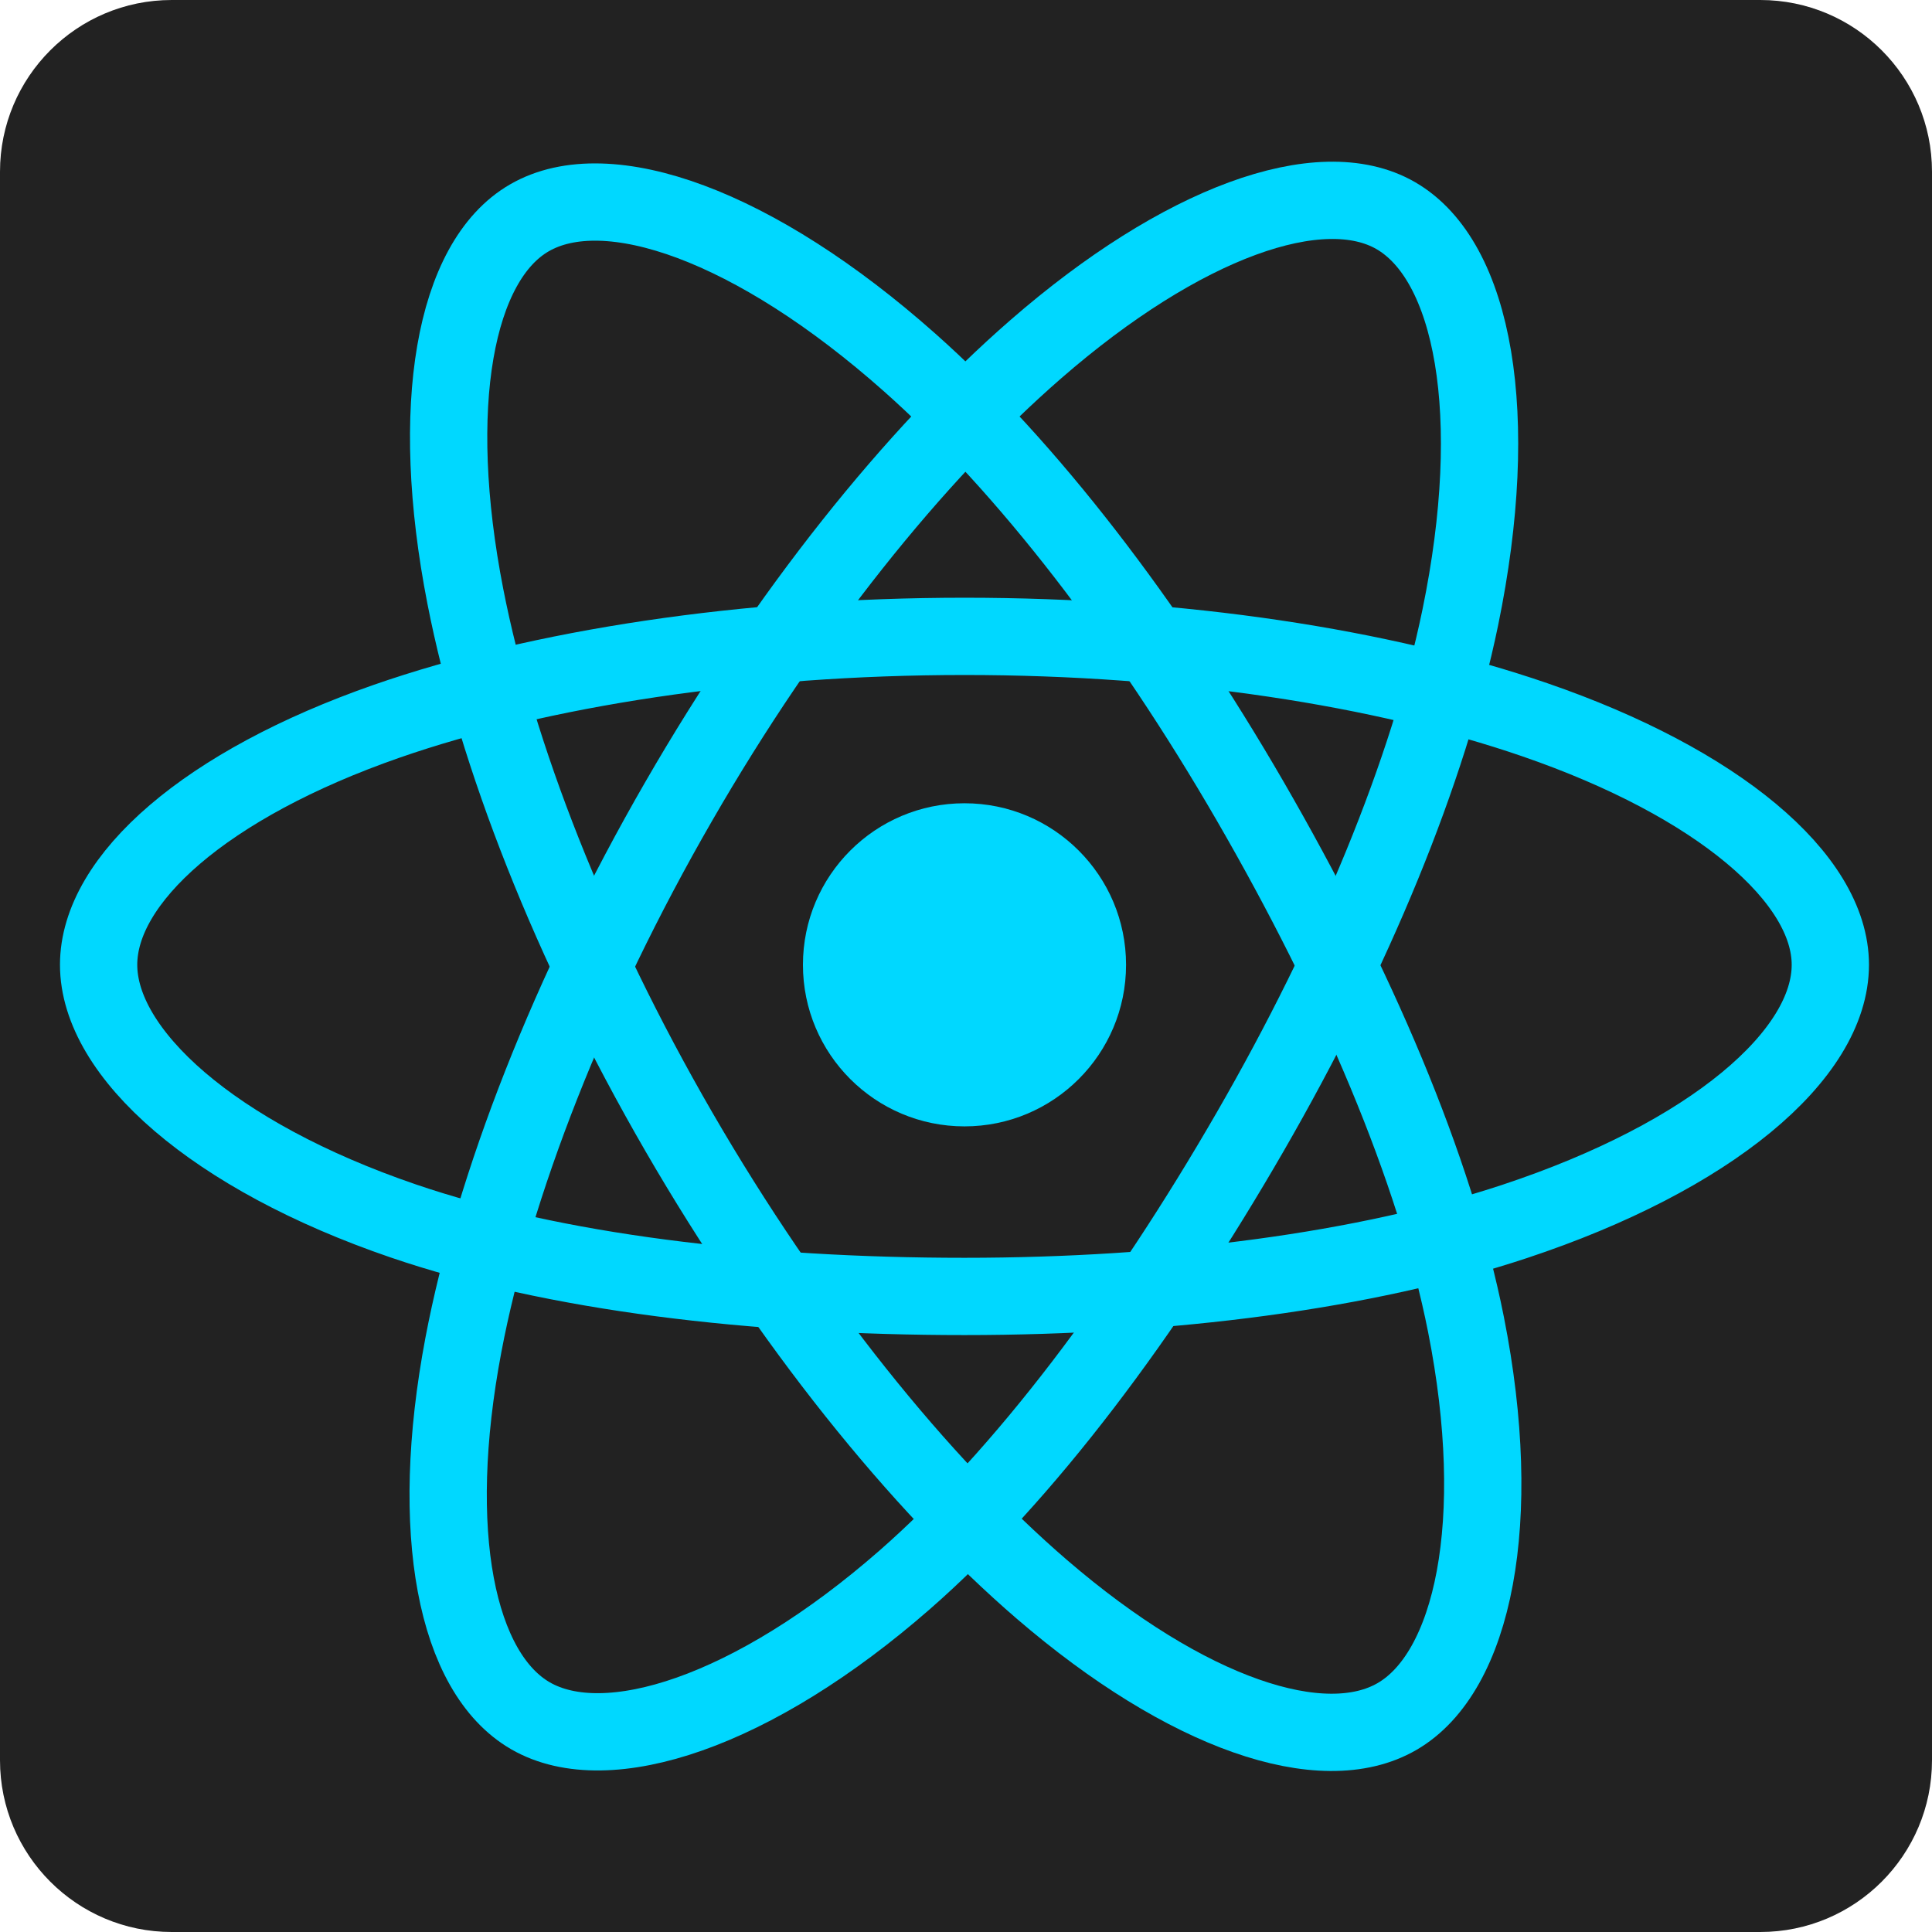
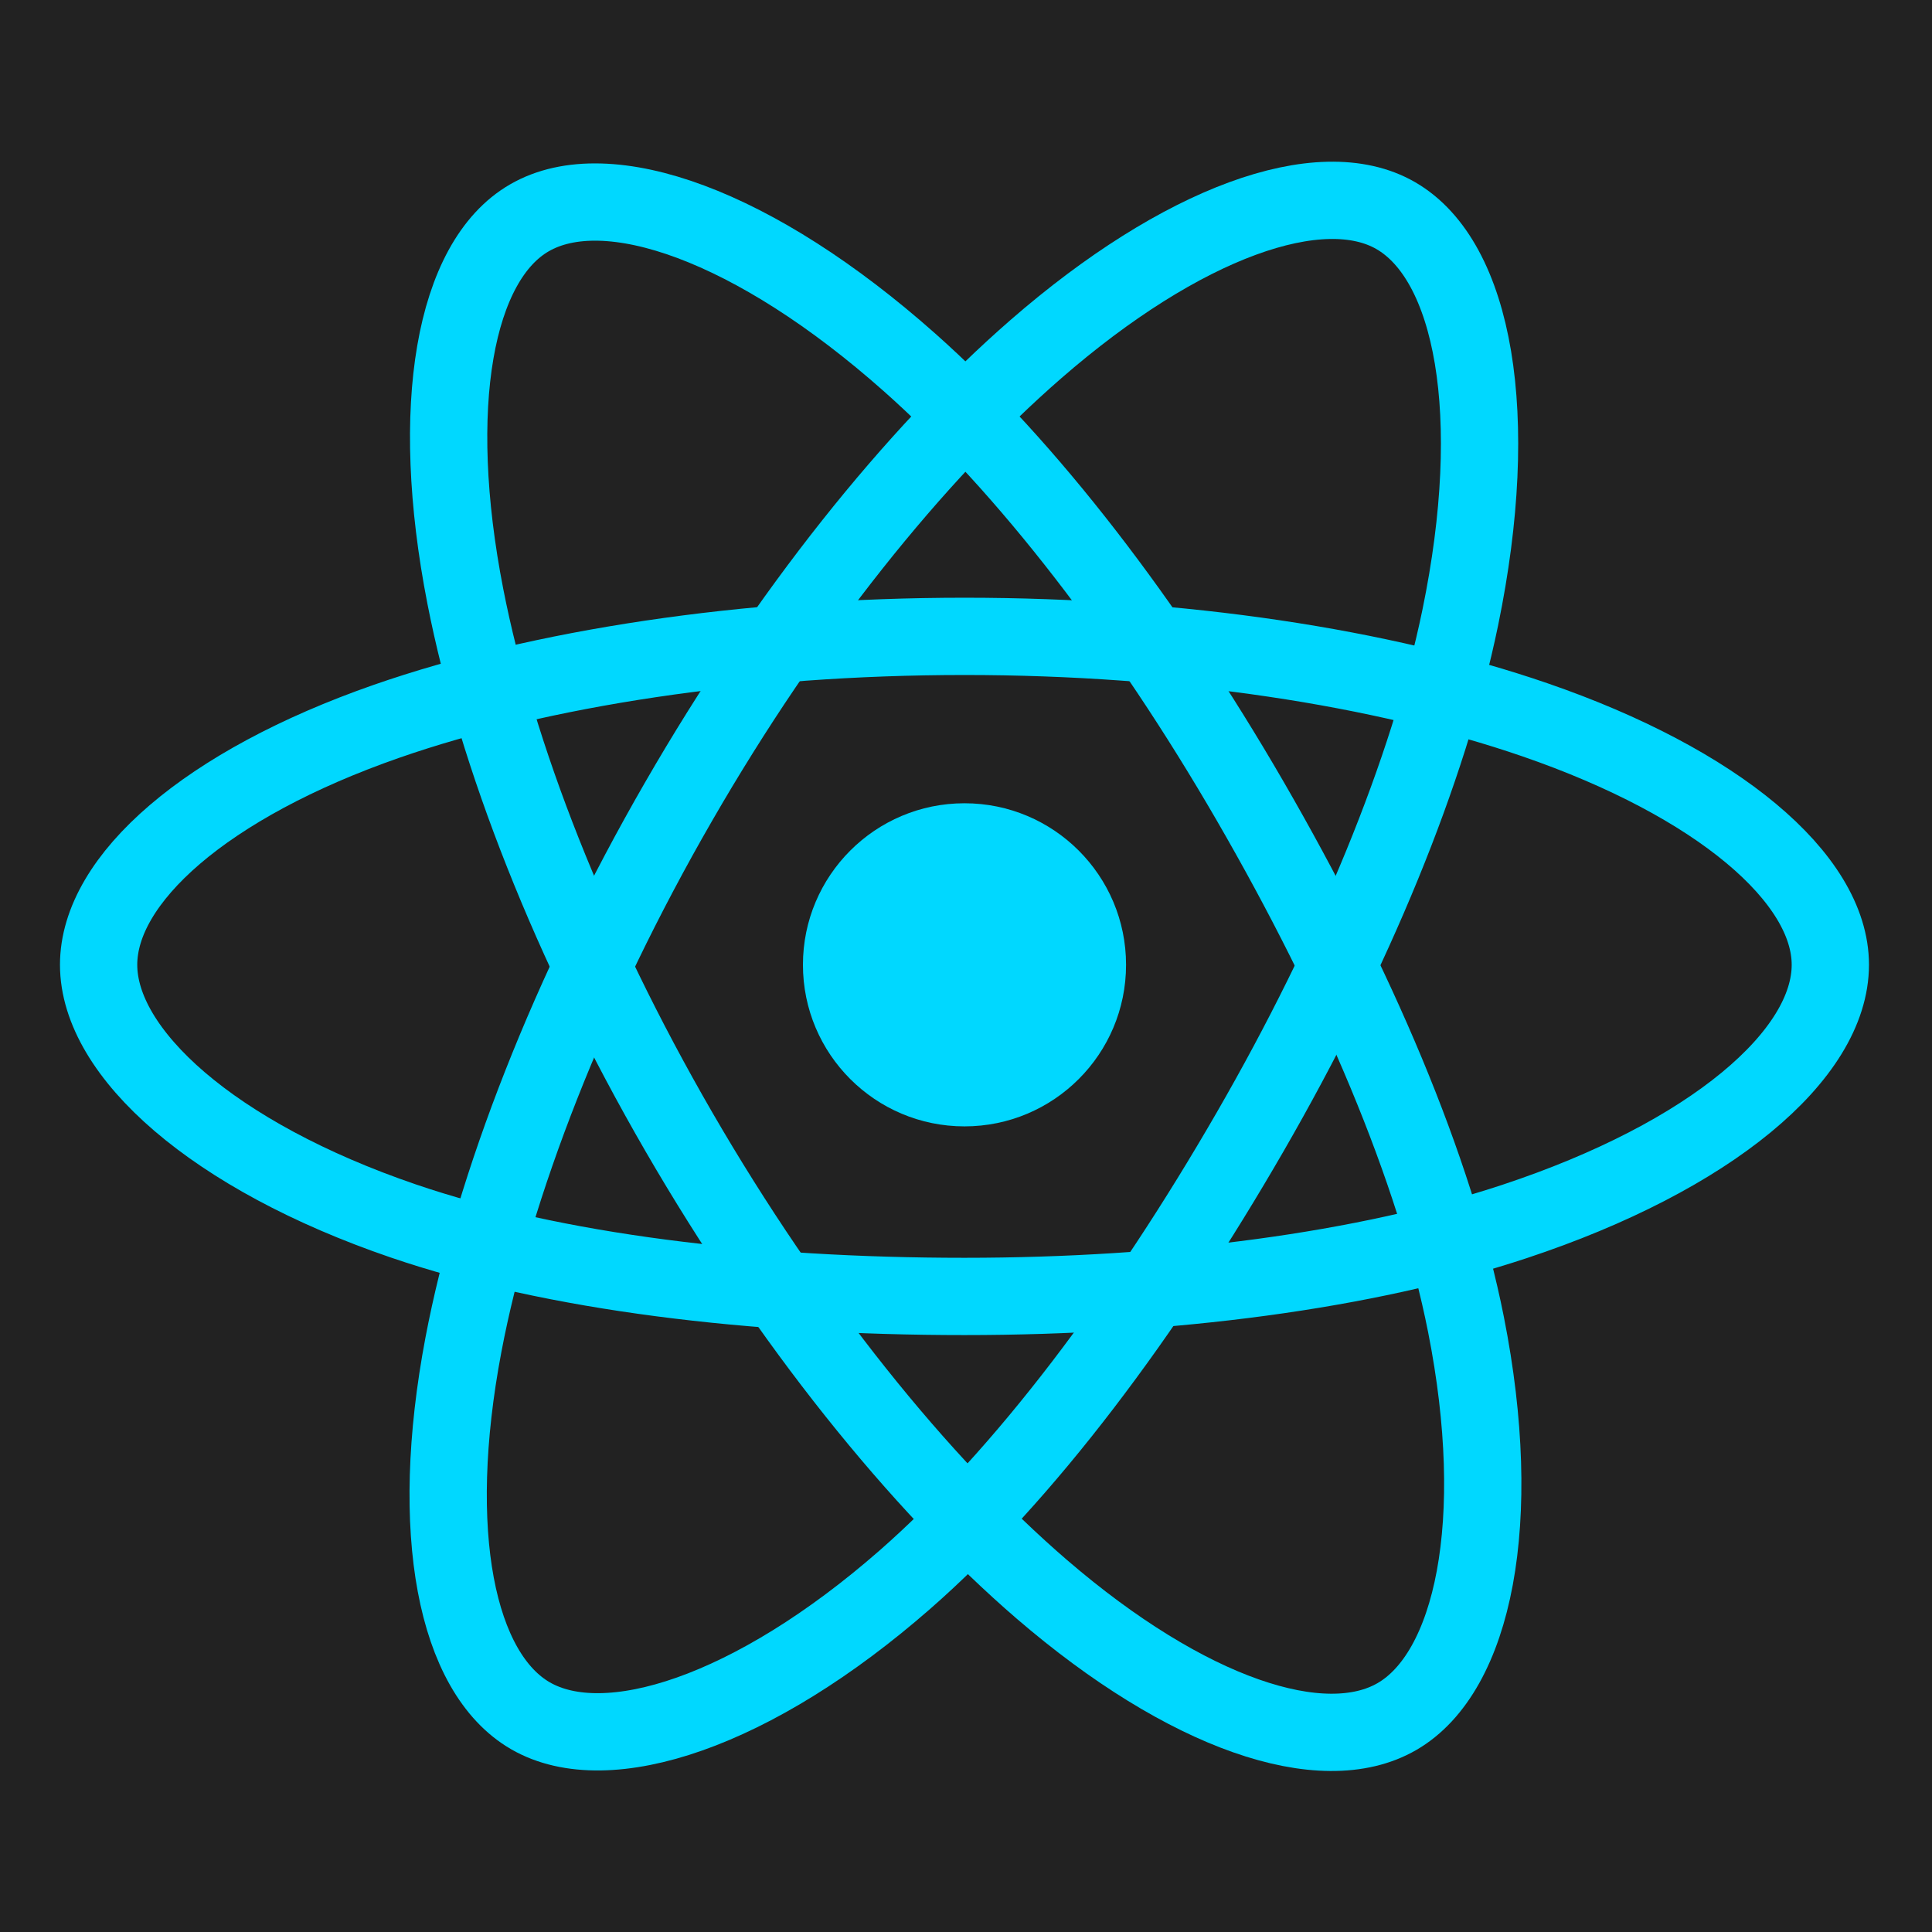
<svg xmlns="http://www.w3.org/2000/svg" width="90" height="90" viewBox="0 0 90 90" fill="none">
-   <rect width="90" height="90" rx="8" fill="#222222" />
+   <rect width="90" height="90" fill="#222222" />
  <path d="M44.93 52.471C49.087 52.471 52.456 49.102 52.456 44.945C52.456 40.789 49.087 37.419 44.93 37.419C40.774 37.419 37.404 40.789 37.404 44.945C37.404 49.102 40.774 52.471 44.93 52.471Z" fill="#00D8FF" />
  <path d="M44.93 29.644C55.033 29.644 64.42 31.094 71.496 33.529C80.022 36.464 85.264 40.914 85.264 44.943C85.264 49.141 79.708 53.869 70.553 56.901C63.631 59.194 54.521 60.393 44.93 60.393C35.096 60.393 25.787 59.269 18.785 56.876C9.929 53.849 4.594 49.062 4.594 44.943C4.594 40.946 9.6 36.531 18.007 33.601C25.11 31.127 34.728 29.644 44.93 29.644Z" stroke="#00D8FF" stroke-width="3.6" stroke-miterlimit="10" />
  <path d="M31.612 37.34C36.658 28.587 42.605 21.181 48.251 16.268C55.053 10.349 61.527 8.031 65.017 10.043C68.653 12.14 69.974 19.315 68.026 28.764C66.554 35.907 63.042 44.396 58.249 52.705C53.337 61.224 47.711 68.727 42.142 73.597C35.096 79.758 28.281 81.986 24.715 79.93C21.253 77.932 19.93 71.391 21.588 62.644C22.991 55.247 26.513 46.176 31.612 37.34Z" stroke="#00D8FF" stroke-width="3.6" stroke-miterlimit="10" />
  <path d="M31.624 52.723C26.563 43.978 23.116 35.129 21.678 27.784C19.947 18.935 21.171 12.167 24.658 10.15C28.291 8.046 35.166 10.486 42.379 16.89C47.833 21.733 53.431 29.015 58.237 37.317C63.164 45.828 66.857 54.449 68.292 61.704C70.11 70.886 68.638 77.903 65.074 79.964C61.614 81.966 55.287 79.847 48.537 74.04C42.836 69.133 36.735 61.552 31.624 52.723Z" stroke="#00D8FF" stroke-width="3.6" stroke-miterlimit="10" />
</svg>
